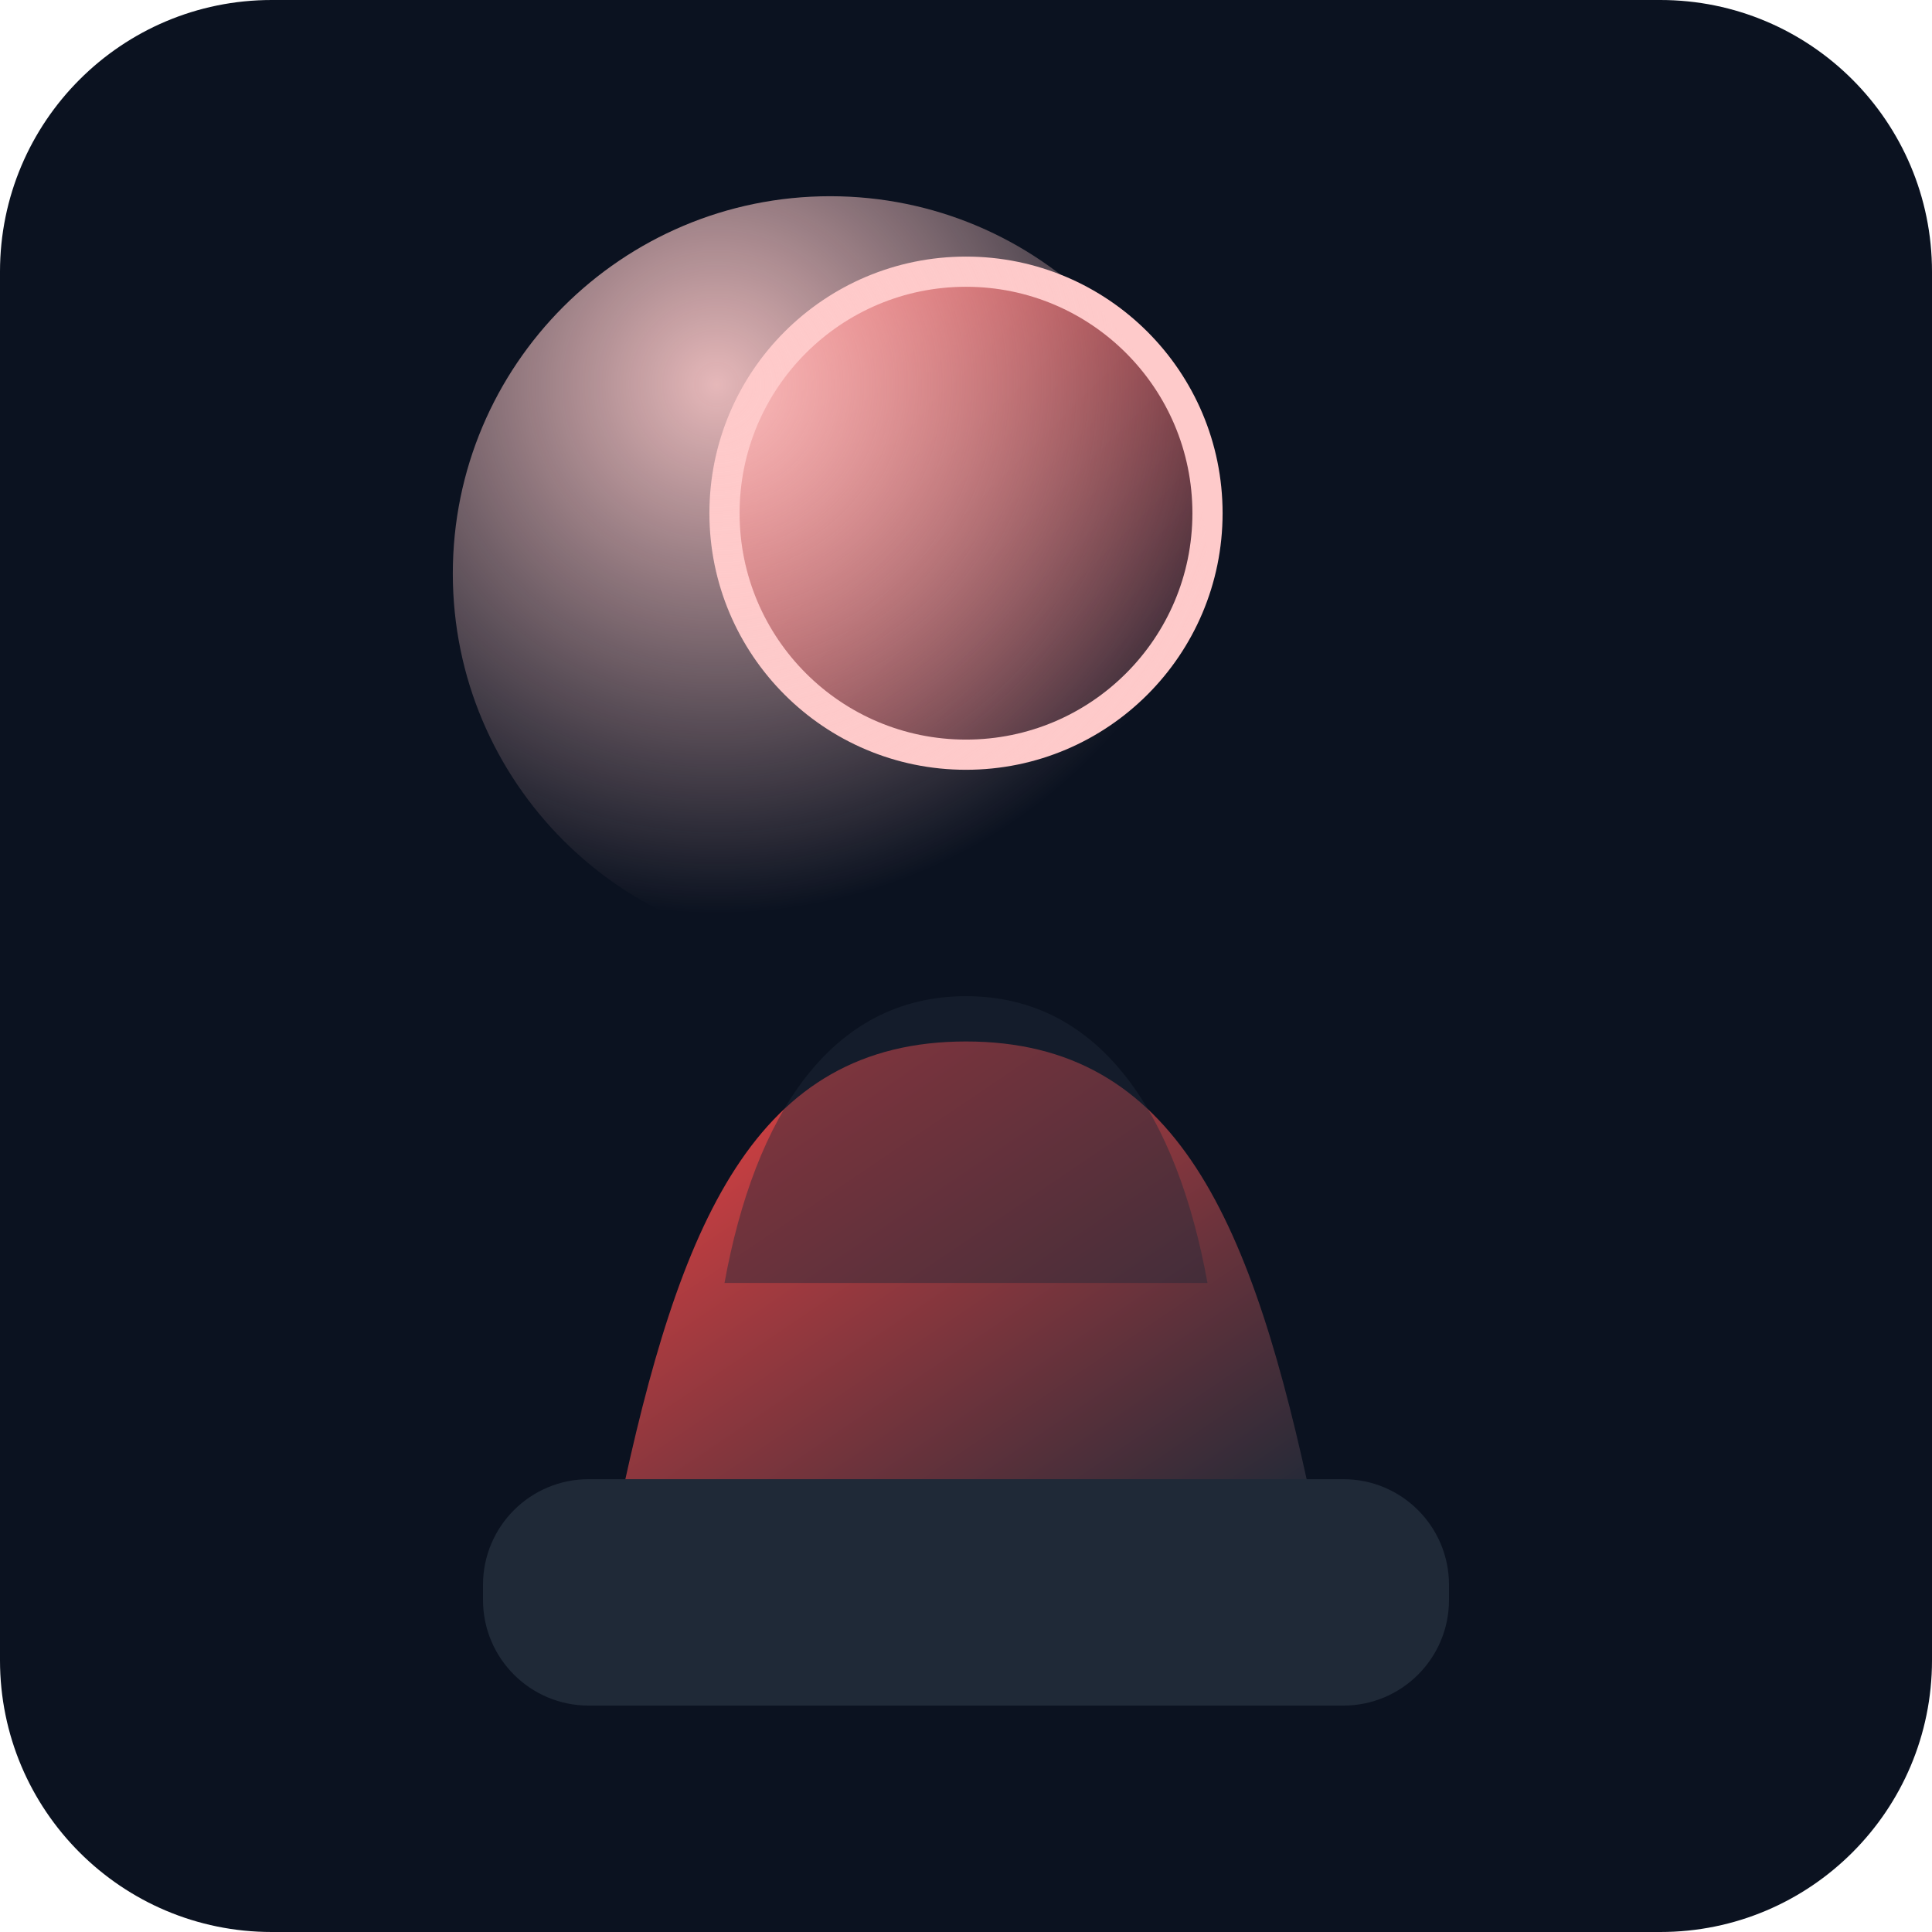
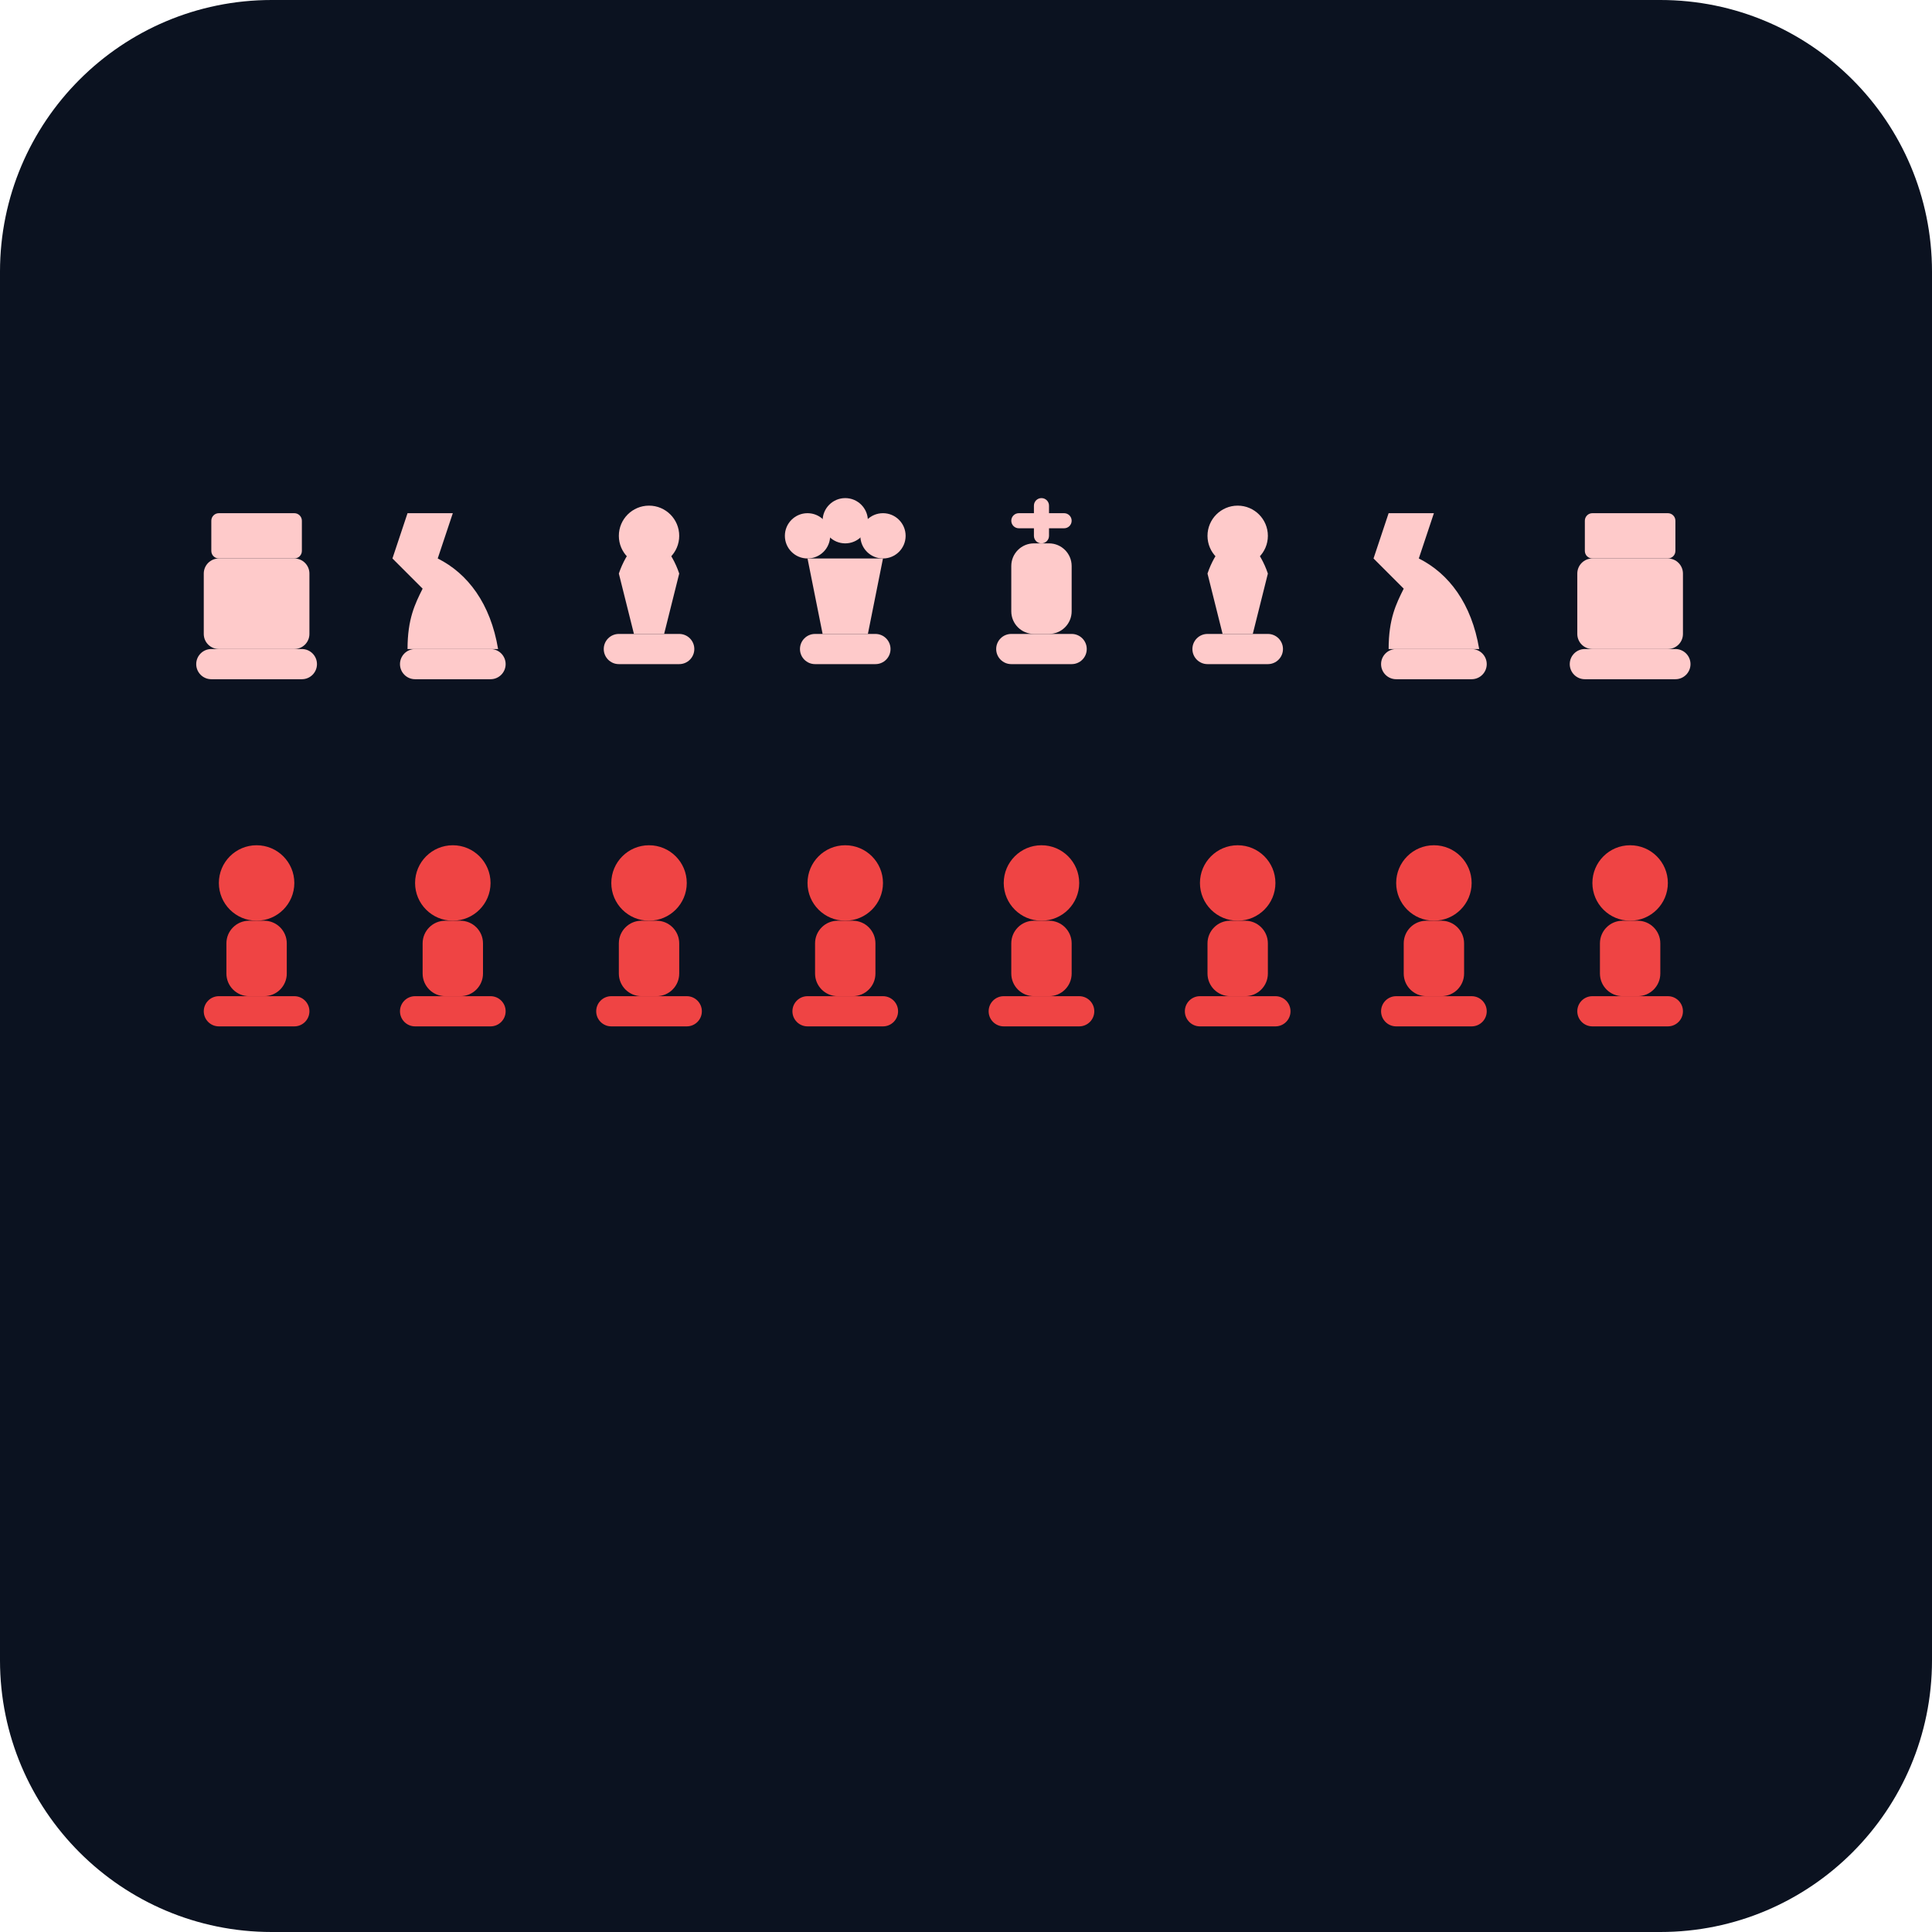
<svg xmlns="http://www.w3.org/2000/svg" width="256" height="256" viewBox="0 0 256 256">
-   <defs>
-     <radialGradient id="shine" cx="35%" cy="25%" r="70%">
-       <stop offset="0%" stop-color="#fecaca" stop-opacity="0.9" />
-       <stop offset="100%" stop-color="#fecaca" stop-opacity="0" />
-     </radialGradient>
-     <linearGradient id="body" x1="0" y1="0" x2="1" y2="1">
-       <stop offset="0%" stop-color="#ef4444" />
-       <stop offset="100%" stop-color="#1f2937" />
-     </linearGradient>
-   </defs>
  <rect width="256" height="256" rx="36" fill="#0b1220" />
-   <circle cx="128" cy="68" r="32" fill="url(#body)" stroke="#fecaca" stroke-width="4" />
-   <path d="M82 200c8-38 18-62 46-62s38 24 46 62" fill="url(#body)" />
-   <path d="M96 170c4-22 14-38 32-38s28 16 32 38" fill="#1f2937" opacity="0.45" />
-   <rect x="64" y="196" width="128" height="30" rx="14" fill="#1f2937" />
-   <circle cx="110" cy="76" r="50" fill="url(#shine)" />
+   <g>
+     <g transform="translate(24 64)">
+       <rect x="4" y="4" width="12" height="6" rx="1" fill="#fecaca" />
+       <rect x="3" y="10" width="14" height="12" rx="2" fill="#fecaca" />
+       <rect x="2" y="22" width="16" height="4" rx="2" fill="#fecaca" />
+     </g>
+     <g transform="translate(50 64)">
+       <path d="M4 22h12c-1-6-4-10-8-12l2-6h-6l-2 6 4 4c-1 2-2 4-2 8z" fill="#fecaca" />
+       <rect x="3" y="22" width="14" height="4" rx="2" fill="#fecaca" />
+     </g>
+     <g transform="translate(76 64)">
+       <circle cx="10" cy="7" r="4" fill="#fecaca" />
+       <path d="M6 12c1-3 3-5 4-5s3 2 4 5l-2 8h-4l-2-8z" fill="#fecaca" />
+       <rect x="4" y="20" width="12" height="4" rx="2" fill="#fecaca" />
+     </g>
+     <g transform="translate(102 64)">
+       <circle cx="5" cy="7" r="3" fill="#fecaca" />
+       <circle cx="10" cy="5" r="3" fill="#fecaca" />
+       <circle cx="15" cy="7" r="3" fill="#fecaca" />
+       <path d="M5 10h10l-2 10h-6l-2-10z" fill="#fecaca" />
+       <rect x="4" y="20" width="12" height="4" rx="2" fill="#fecaca" />
+     </g>
+     <g transform="translate(128 64)">
+       <rect x="9" y="2" width="2" height="6" rx="1" fill="#fecaca" />
+       <rect x="6" y="4" width="8" height="2" rx="1" fill="#fecaca" />
+       <rect x="6" y="8" width="8" height="12" rx="3" fill="#fecaca" />
+       <rect x="4" y="20" width="12" height="4" rx="2" fill="#fecaca" />
+     </g>
+     <g transform="translate(154 64)">
+       <circle cx="10" cy="7" r="4" fill="#fecaca" />
+       <path d="M6 12c1-3 3-5 4-5s3 2 4 5l-2 8h-4l-2-8z" fill="#fecaca" />
+       <rect x="4" y="20" width="12" height="4" rx="2" fill="#fecaca" />
+     </g>
+     <g transform="translate(180 64)">
+       <path d="M4 22h12c-1-6-4-10-8-12l2-6h-6l-2 6 4 4c-1 2-2 4-2 8z" fill="#fecaca" />
+       <rect x="3" y="22" width="14" height="4" rx="2" fill="#fecaca" />
+     </g>
+     <g transform="translate(206 64)">
+       <rect x="4" y="4" width="12" height="6" rx="1" fill="#fecaca" />
+       <rect x="3" y="10" width="14" height="12" rx="2" fill="#fecaca" />
+       <rect x="2" y="22" width="16" height="4" rx="2" fill="#fecaca" />
+     </g>
+     <g transform="translate(24 110)">
+       <circle cx="10" cy="7" r="5" fill="#ef4444" />
+       <rect x="6" y="12" width="8" height="10" rx="3" fill="#ef4444" />
+       <rect x="3" y="22" width="14" height="4" rx="2" fill="#ef4444" />
+     </g>
+     <g transform="translate(50 110)">
+       <circle cx="10" cy="7" r="5" fill="#ef4444" />
+       <rect x="6" y="12" width="8" height="10" rx="3" fill="#ef4444" />
+       <rect x="3" y="22" width="14" height="4" rx="2" fill="#ef4444" />
+     </g>
+     <g transform="translate(76 110)">
+       <circle cx="10" cy="7" r="5" fill="#ef4444" />
+       <rect x="6" y="12" width="8" height="10" rx="3" fill="#ef4444" />
+       <rect x="3" y="22" width="14" height="4" rx="2" fill="#ef4444" />
+     </g>
+     <g transform="translate(102 110)">
+       <circle cx="10" cy="7" r="5" fill="#ef4444" />
+       <rect x="6" y="12" width="8" height="10" rx="3" fill="#ef4444" />
+       <rect x="3" y="22" width="14" height="4" rx="2" fill="#ef4444" />
+     </g>
+     <g transform="translate(128 110)">
+       <circle cx="10" cy="7" r="5" fill="#ef4444" />
+       <rect x="6" y="12" width="8" height="10" rx="3" fill="#ef4444" />
+       <rect x="3" y="22" width="14" height="4" rx="2" fill="#ef4444" />
+     </g>
+     <g transform="translate(154 110)">
+       <circle cx="10" cy="7" r="5" fill="#ef4444" />
+       <rect x="6" y="12" width="8" height="10" rx="3" fill="#ef4444" />
+       <rect x="3" y="22" width="14" height="4" rx="2" fill="#ef4444" />
+     </g>
+     <g transform="translate(180 110)">
+       <circle cx="10" cy="7" r="5" fill="#ef4444" />
+       <rect x="6" y="12" width="8" height="10" rx="3" fill="#ef4444" />
+       <rect x="3" y="22" width="14" height="4" rx="2" fill="#ef4444" />
+     </g>
+     <g transform="translate(206 110)">
+       <circle cx="10" cy="7" r="5" fill="#ef4444" />
+       <rect x="6" y="12" width="8" height="10" rx="3" fill="#ef4444" />
+       <rect x="3" y="22" width="14" height="4" rx="2" fill="#ef4444" />
+     </g>
+   </g>
</svg>
